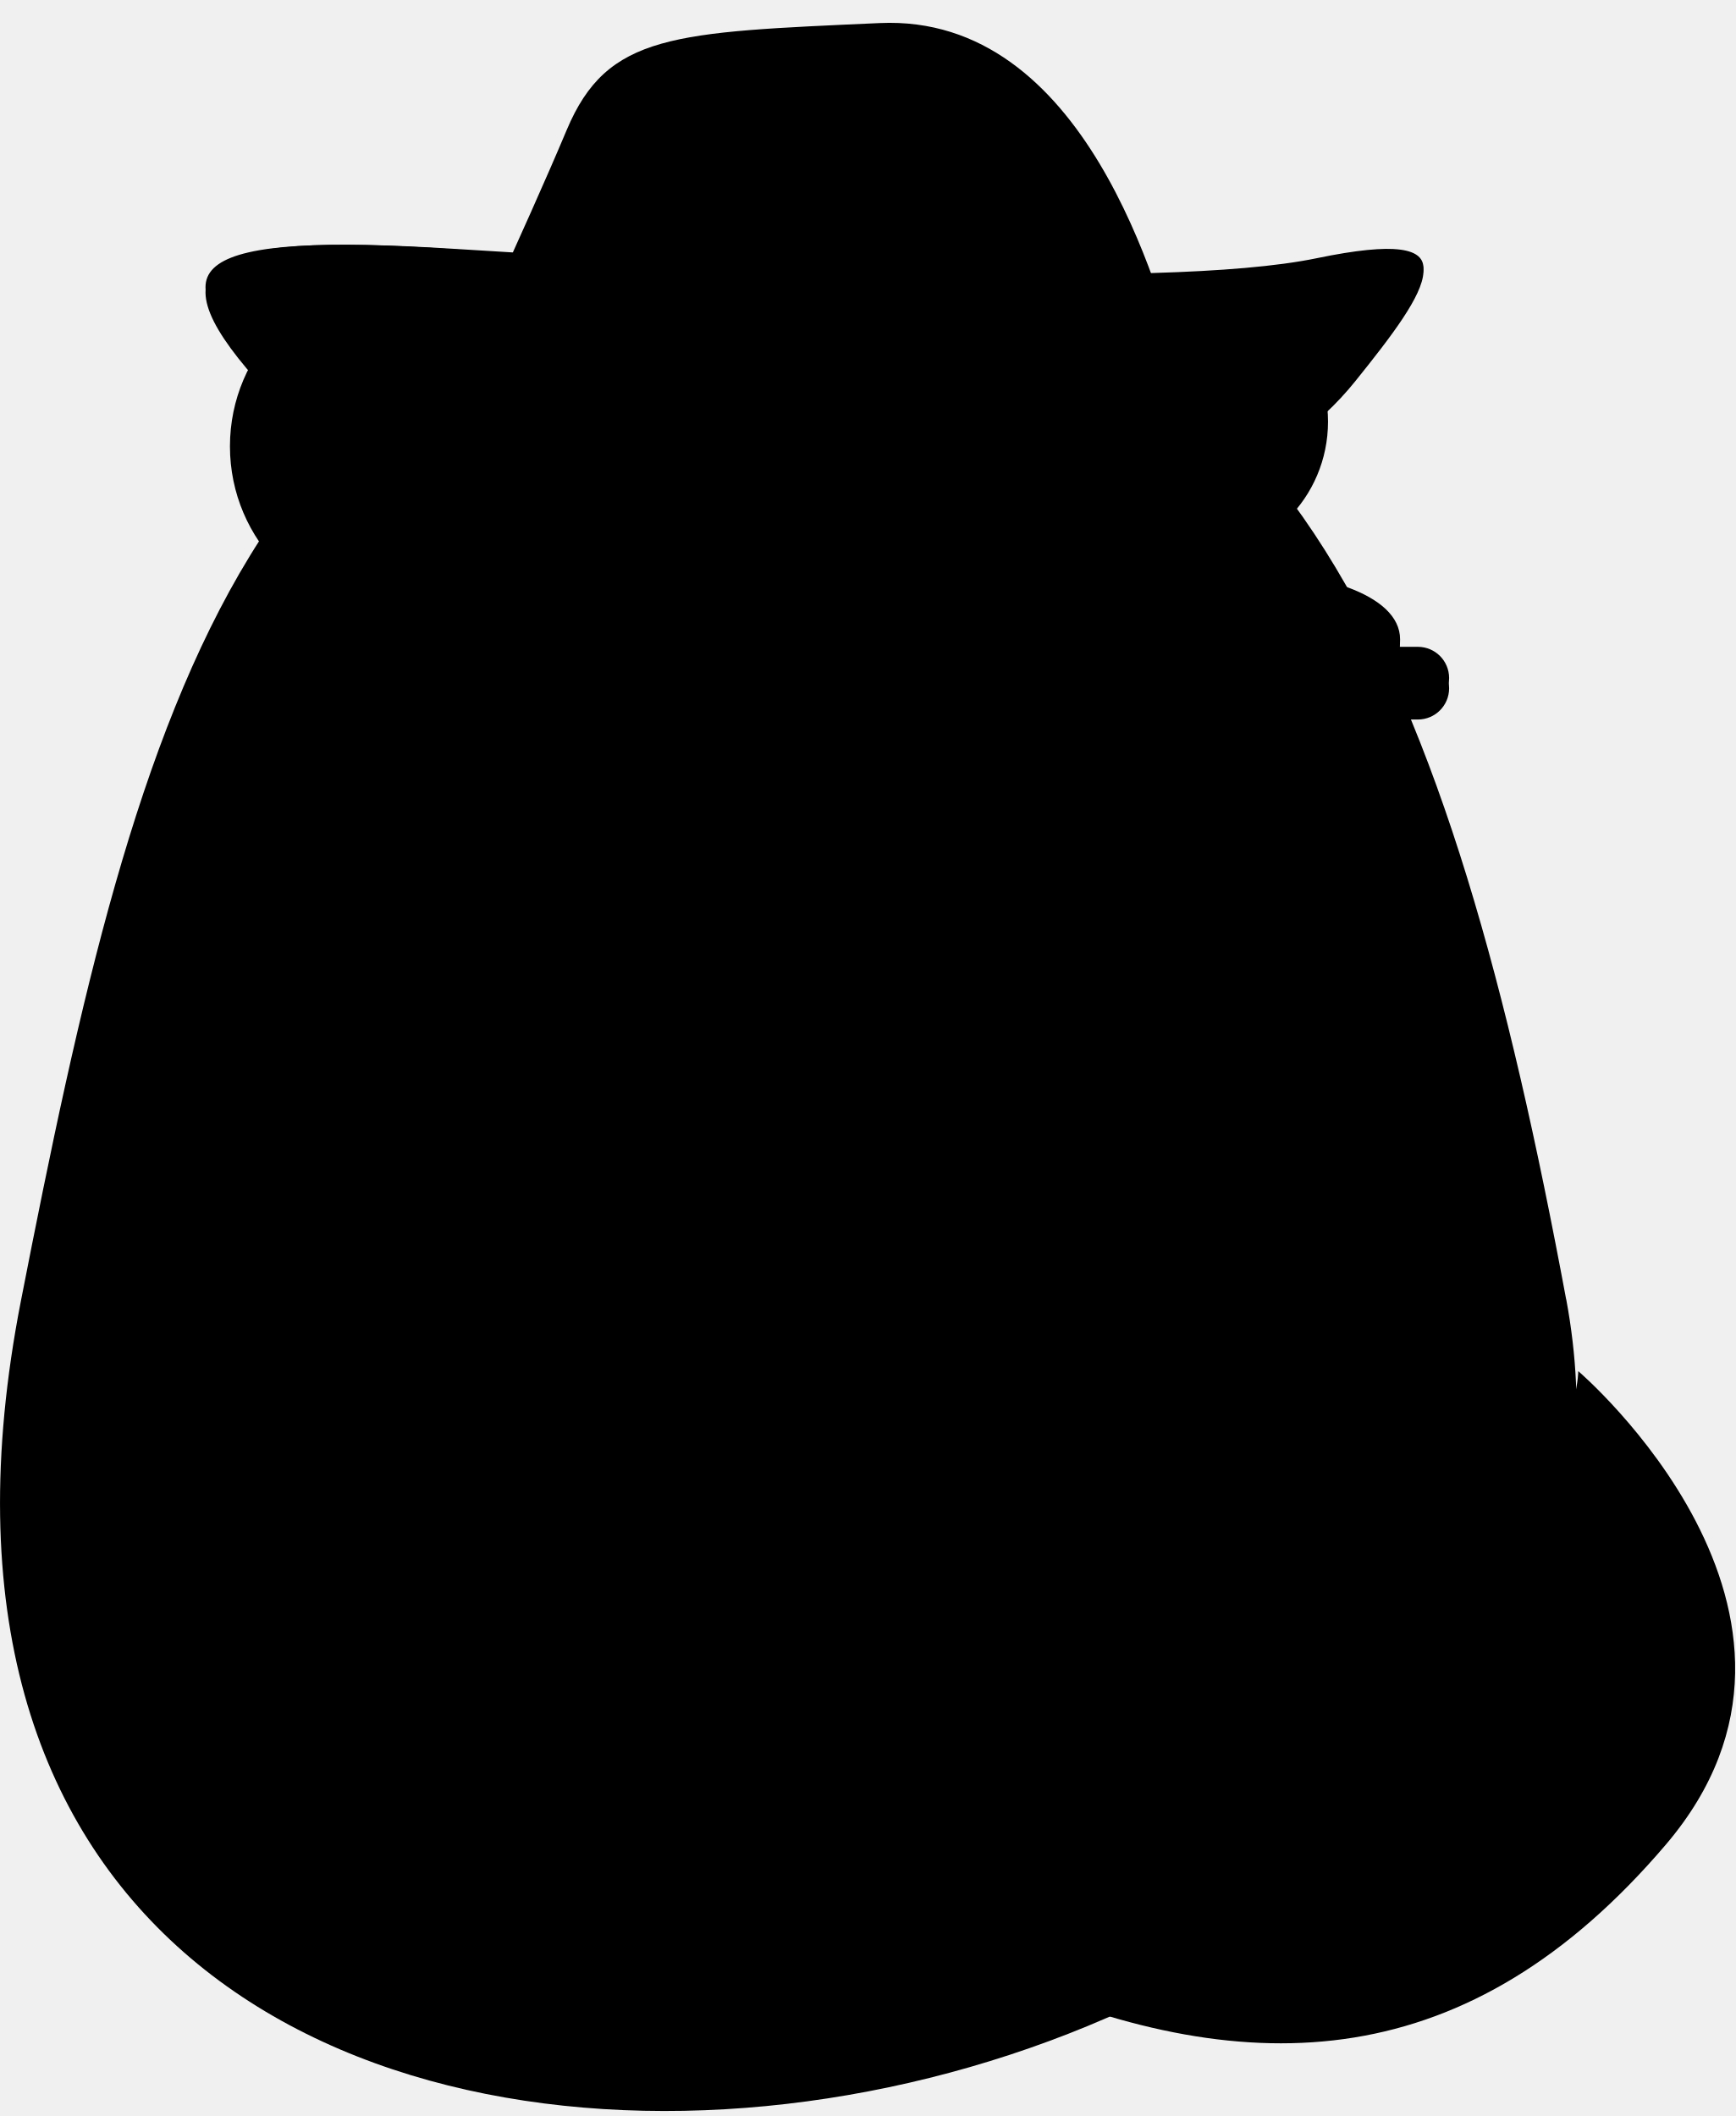
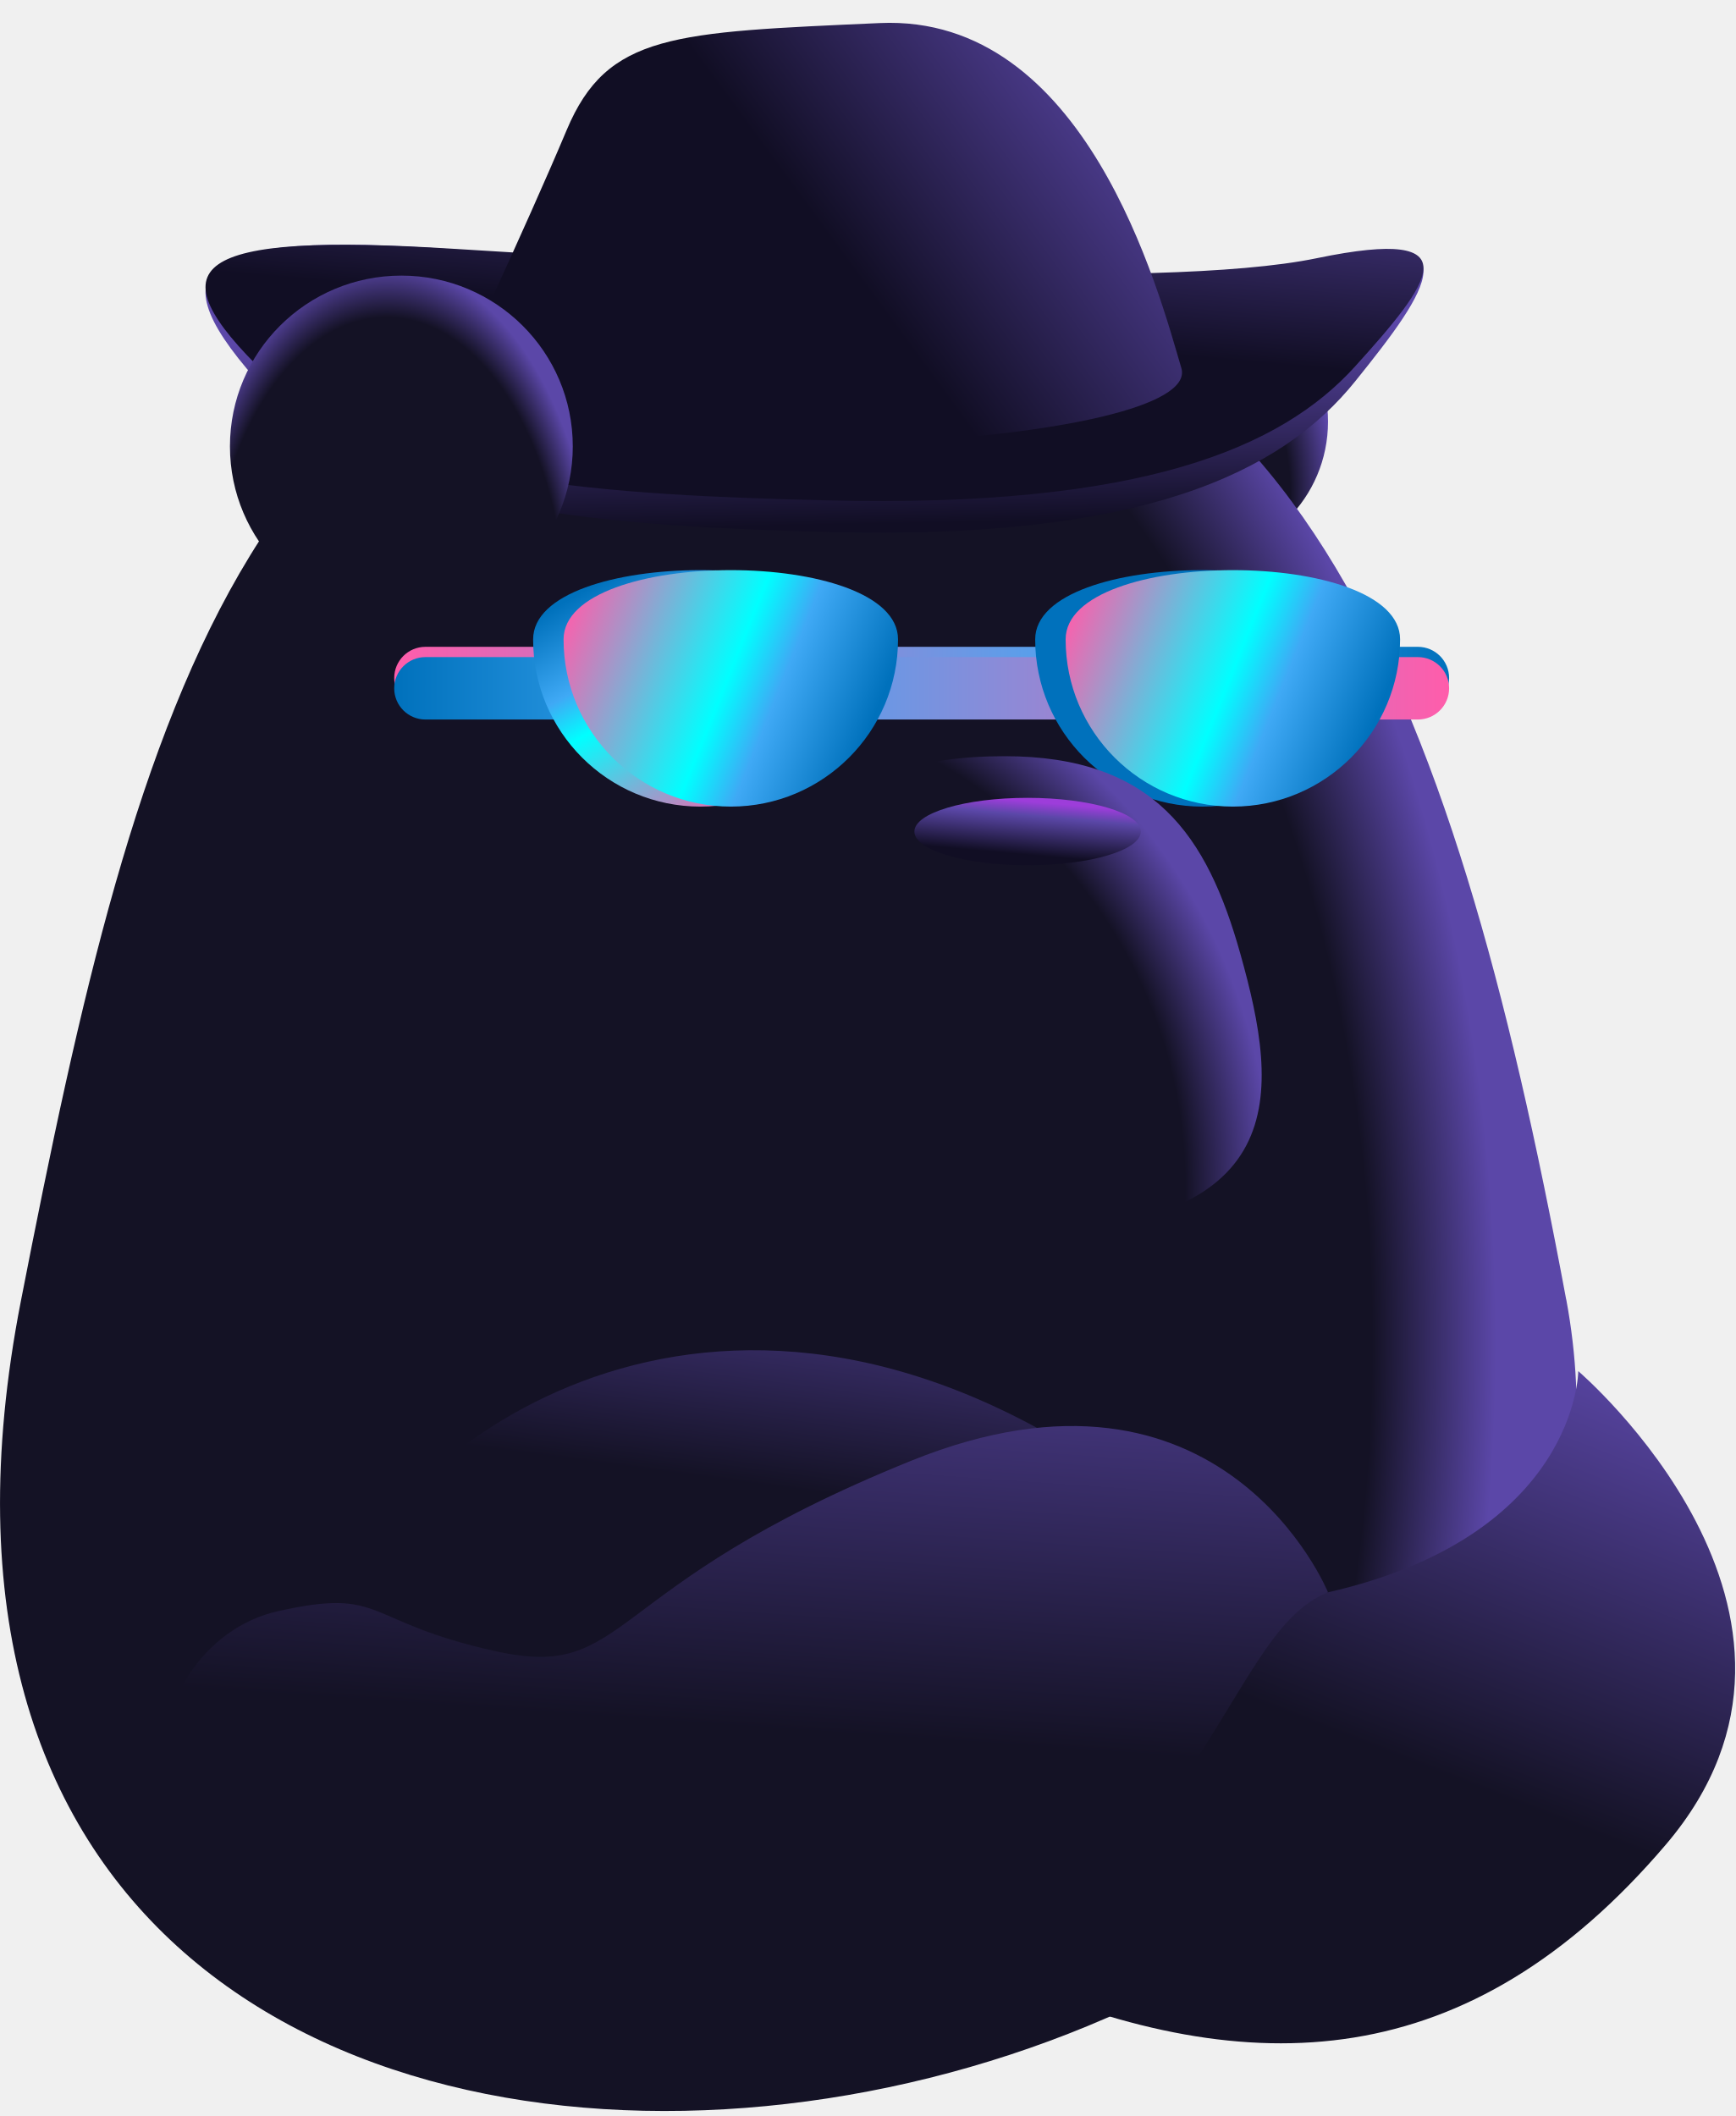
<svg xmlns="http://www.w3.org/2000/svg" width="228" height="278" viewBox="0 0 228 278" fill="none">
-   <g clipPath="url(#clip0_3812_30093)">
+   <g clip-path="url(#clip0_3812_30093)">
    <path d="M156.29 73.51C166.331 73.51 174.47 65.402 174.47 55.4C174.47 45.398 166.331 37.29 156.29 37.29C146.25 37.29 138.11 45.398 138.11 55.4C138.11 65.402 146.25 73.51 156.29 73.51Z" fill="url(#paint0_radial_3812_30093)" />
    <path d="M205.77 170.72C227.97 289.92 -29.11 334.05 2.74 170.95C18.24 91.55 33 34.61 106.28 34.61C169.47 34.61 190.67 89.67 205.76 170.72H205.77Z" fill="url(#paint1_radial_3812_30093)" />
    <path d="M43.62 213.08C46.45 196.15 84.8 159.65 136.25 187.6C187.7 215.55 103.1 231.77 71.59 226.84C40.08 221.9 43.62 213.09 43.62 213.09V213.08Z" fill="url(#paint2_linear_3812_30093)" />
    <path d="M132.09 259.94C164.34 273.74 193.01 272.68 218.85 242.35C244.69 212.02 207.35 180.14 207.35 180.14C207.35 180.14 207.24 201.75 174.46 209.2C141.68 216.66 132.08 259.94 132.08 259.94H132.09Z" fill="url(#paint3_linear_3812_30093)" />
    <path d="M36.54 211.67C17.1 216.03 9.81 251.87 50.79 268.1C91.76 284.32 123.62 271.27 142.74 250.11C161.86 228.95 164.77 213.08 174.47 209.2C174.47 209.2 160.71 175.34 119.69 191.92C78.67 208.49 82.92 220.84 65.22 216.96C47.52 213.08 50.71 208.5 36.55 211.67H36.54Z" fill="url(#paint4_linear_3812_30093)" />
    <path d="M186.28 84.98H55.89C53.626 84.98 51.79 86.816 51.79 89.08C51.79 91.344 53.626 93.18 55.89 93.18H186.28C188.544 93.18 190.38 91.344 190.38 89.08C190.38 86.816 188.544 84.98 186.28 84.98Z" fill="url(#paint5_linear_3812_30093)" />
    <path d="M186.28 86.33H55.89C53.626 86.33 51.79 88.166 51.79 90.43C51.79 92.694 53.626 94.53 55.89 94.53H186.28C188.544 94.53 190.38 92.694 190.38 90.43C190.38 88.166 188.544 86.33 186.28 86.33Z" fill="url(#paint6_linear_3812_30093)" />
    <path d="M113.98 84C113.98 96.13 104.14 105.97 92.01 105.97C79.88 105.97 70.04 96.13 70.04 84C70.04 71.87 113.98 71.87 113.98 84Z" fill="url(#paint7_linear_3812_30093)" />
    <path d="M117.98 84C117.98 96.13 108.14 105.97 96.01 105.97C83.88 105.97 74.04 96.13 74.04 84C74.04 71.87 117.98 71.87 117.98 84Z" fill="url(#paint8_linear_3812_30093)" />
    <path d="M179.94 84C179.94 96.13 170.1 105.97 157.97 105.97C145.84 105.97 136 96.13 136 84C136 71.87 179.94 71.87 179.94 84Z" fill="url(#paint9_linear_3812_30093)" />
    <path d="M183.94 84C183.94 96.13 174.1 105.97 161.97 105.97C149.84 105.97 140 96.13 140 84C140 71.87 183.94 71.87 183.94 84Z" fill="url(#paint10_linear_3812_30093)" />
    <path d="M108.627 69.88C150.077 71.04 168.387 62.1 178.057 50.08C187.737 38.05 193.927 29.27 173.007 34.14C152.087 39.01 94.737 35.25 59.807 32.77C24.877 30.29 20.037 35.12 34.977 51.33C49.917 67.54 81.477 69.13 108.617 69.89L108.627 69.88Z" fill="url(#paint11_linear_3812_30093)" />
    <path d="M108.627 65.74C150.077 66.77 168.387 58.82 178.057 48.11C187.737 37.4 193.927 29.58 173.007 33.92C152.087 38.26 94.737 34.9 59.807 32.7C24.877 30.5 20.037 34.79 34.977 49.22C49.917 63.66 81.477 65.07 108.617 65.74H108.627Z" fill="url(#paint12_linear_3812_30093)" />
    <path d="M58.736 51.98C58.736 51.98 69.126 29.76 74.456 17.07C79.796 4.38 88.496 4.25 115.576 3.03C142.656 1.81 152.226 38.25 155.206 48.37C158.186 58.49 82.326 63.05 58.746 51.98H58.736Z" fill="url(#paint13_linear_3812_30093)" />
    <path d="M52.73 81.07C65.167 81.07 75.25 71.028 75.25 58.64C75.25 46.252 65.167 36.21 52.73 36.21C40.292 36.21 30.21 46.252 30.21 58.64C30.21 71.028 40.292 81.07 52.73 81.07Z" fill="url(#paint14_radial_3812_30093)" />
    <path d="M162.95 125.3C168.12 143.67 170.16 161.95 131.99 161.95C85.72 161.95 93.54 144.14 99.76 125.34C104.76 110.23 109.18 99.35 131.99 99.35C151.66 99.35 158.6 109.81 162.95 125.3Z" fill="url(#paint15_radial_3812_30093)" />
    <path d="M135 113.68C143.212 113.68 149.87 111.697 149.87 109.25C149.87 106.803 143.212 104.82 135 104.82C126.787 104.82 120.13 106.803 120.13 109.25C120.13 111.697 126.787 113.68 135 113.68Z" fill="url(#paint16_linear_3812_30093)" />
  </g>
  <defs>
    <radialGradient id="paint0_radial_3812_30093" cx="0" cy="0" r="1" gradientUnits="userSpaceOnUse" gradientTransform="translate(154.127 64.935) scale(21.3778 30.025)">
-       <stop offset="0.72" stopColor="#141225" />
-       <stop offset="1" stopColor="#5B47A8" />
+       <stop offset="0.72" stop-color="#141225" />
+       <stop offset="1" stop-color="#5B47A8" />
    </radialGradient>
    <radialGradient id="paint1_radial_3812_30093" cx="0" cy="0" r="1" gradientUnits="userSpaceOnUse" gradientTransform="translate(87.6791 176.268) scale(109.497 169.781)">
-       <stop stopColor="#141225" />
-       <stop offset="0.85" stopColor="#141225" />
-       <stop offset="1" stopColor="#5B47A8" />
+       <stop stop-color="#141225" />
+       <stop offset="0.85" stop-color="#141225" />
+       <stop offset="1" stop-color="#5B47A8" />
    </radialGradient>
    <linearGradient id="paint2_linear_3812_30093" x1="96.39" y1="221.3" x2="105.38" y2="154.1" gradientUnits="userSpaceOnUse">
-       <stop offset="0.39" stopColor="#141225" />
-       <stop offset="1" stopColor="#5B47A8" />
+       <stop offset="0.39" stop-color="#141225" />
+       <stop offset="1" stop-color="#5B47A8" />
    </linearGradient>
    <linearGradient id="paint3_linear_3812_30093" x1="170.13" y1="266.96" x2="206.14" y2="174.83" gradientUnits="userSpaceOnUse">
-       <stop offset="0.39" stopColor="#141225" />
-       <stop offset="1" stopColor="#5B47A8" />
+       <stop offset="0.39" stop-color="#141225" />
+       <stop offset="1" stop-color="#5B47A8" />
    </linearGradient>
    <linearGradient id="paint4_linear_3812_30093" x1="94.19" y1="271.24" x2="102.12" y2="157.49" gradientUnits="userSpaceOnUse">
-       <stop offset="0.39" stopColor="#141225" />
-       <stop offset="1" stopColor="#5B47A8" />
+       <stop offset="0.39" stop-color="#141225" />
+       <stop offset="1" stop-color="#5B47A8" />
    </linearGradient>
    <linearGradient id="paint5_linear_3812_30093" x1="51.79" y1="89.08" x2="190.38" y2="89.08" gradientUnits="userSpaceOnUse">
-       <stop stopColor="#FF5DAB" />
-       <stop offset="0.7" stopColor="#3FA9F5" />
-       <stop offset="1" stopColor="#0071BC" />
+       <stop stop-color="#FF5DAB" />
+       <stop offset="0.7" stop-color="#3FA9F5" />
+       <stop offset="1" stop-color="#0071BC" />
    </linearGradient>
    <linearGradient id="paint6_linear_3812_30093" x1="51.79" y1="90.43" x2="190.38" y2="90.43" gradientUnits="userSpaceOnUse">
-       <stop stopColor="#0071BC" />
-       <stop offset="0.3" stopColor="#3FA9F5" />
-       <stop offset="1" stopColor="#FF5DAB" />
+       <stop stop-color="#0071BC" />
+       <stop offset="0.3" stop-color="#3FA9F5" />
+       <stop offset="1" stop-color="#FF5DAB" />
    </linearGradient>
    <linearGradient id="paint7_linear_3812_30093" x1="102.38" y1="104.26" x2="84.43" y2="73.17" gradientUnits="userSpaceOnUse">
-       <stop stopColor="#FF5DAB" />
-       <stop offset="0.54" stopColor="#00FFFF" />
-       <stop offset="0.7" stopColor="#3FA9F5" />
-       <stop offset="1" stopColor="#0071BC" />
+       <stop stop-color="#FF5DAB" />
+       <stop offset="0.54" stop-color="#00FFFF" />
+       <stop offset="0.7" stop-color="#3FA9F5" />
+       <stop offset="1" stop-color="#0071BC" />
    </linearGradient>
    <linearGradient id="paint8_linear_3812_30093" x1="74.06" y1="80.58" x2="113.88" y2="96.56" gradientUnits="userSpaceOnUse">
-       <stop stopColor="#FF5DAB" />
-       <stop offset="0.54" stopColor="#00FFFF" />
-       <stop offset="0.7" stopColor="#3FA9F5" />
-       <stop offset="1" stopColor="#0071BC" />
+       <stop stop-color="#FF5DAB" />
+       <stop offset="0.54" stop-color="#00FFFF" />
+       <stop offset="0.7" stop-color="#3FA9F5" />
+       <stop offset="1" stop-color="#0071BC" />
    </linearGradient>
    <linearGradient id="paint9_linear_3812_30093" x1="168.34" y1="8.96572e-05" x2="150.39" y2="73.17" gradientUnits="userSpaceOnUse">
-       <stop stopColor="#FF5DAB" />
-       <stop offset="0.54" stopColor="#00FFFF" />
-       <stop offset="0.7" stopColor="#3FA9F5" />
-       <stop offset="1" stopColor="#0071BC" />
+       <stop stop-color="#FF5DAB" />
+       <stop offset="0.54" stop-color="#00FFFF" />
+       <stop offset="0.7" stop-color="#3FA9F5" />
+       <stop offset="1" stop-color="#0071BC" />
    </linearGradient>
    <linearGradient id="paint10_linear_3812_30093" x1="140.02" y1="80.58" x2="179.84" y2="96.56" gradientUnits="userSpaceOnUse">
-       <stop stopColor="#FF5DAB" />
-       <stop offset="0.54" stopColor="#00FFFF" />
-       <stop offset="0.7" stopColor="#3FA9F5" />
-       <stop offset="1" stopColor="#0071BC" />
+       <stop stop-color="#FF5DAB" />
+       <stop offset="0.54" stop-color="#00FFFF" />
+       <stop offset="0.7" stop-color="#3FA9F5" />
+       <stop offset="1" stop-color="#0071BC" />
    </linearGradient>
    <linearGradient id="paint11_linear_3812_30093" x1="107.137" y1="43.84" x2="107.917" y2="85.06" gradientUnits="userSpaceOnUse">
-       <stop stopColor="#5B47A8" />
-       <stop offset="0.61" stopColor="#110E24" />
+       <stop stop-color="#5B47A8" />
+       <stop offset="0.61" stop-color="#110E24" />
    </linearGradient>
    <linearGradient id="paint12_linear_3812_30093" x1="104.547" y1="64.62" x2="109.497" y2="8.01" gradientUnits="userSpaceOnUse">
-       <stop offset="0.39" stopColor="#110E24" />
-       <stop offset="1" stopColor="#5B47A8" />
+       <stop offset="0.39" stop-color="#110E24" />
+       <stop offset="1" stop-color="#5B47A8" />
    </linearGradient>
    <linearGradient id="paint13_linear_3812_30093" x1="86.925" y1="52.172" x2="149.197" y2="6.483" gradientUnits="userSpaceOnUse">
-       <stop offset="0.39" stopColor="#110E24" />
-       <stop offset="1" stopColor="#5B47A8" />
+       <stop offset="0.39" stop-color="#110E24" />
+       <stop offset="1" stop-color="#5B47A8" />
    </linearGradient>
    <radialGradient id="paint14_radial_3812_30093" cx="0" cy="0" r="1" gradientUnits="userSpaceOnUse" gradientTransform="translate(50.7975 81.6744) scale(27.7146 47.0214)">
-       <stop offset="0.85" stopColor="#141225" />
-       <stop offset="1" stopColor="#5B47A8" />
+       <stop offset="0.85" stop-color="#141225" />
+       <stop offset="1" stop-color="#5B47A8" />
    </radialGradient>
    <radialGradient id="paint15_radial_3812_30093" cx="0" cy="0" r="1" gradientUnits="userSpaceOnUse" gradientTransform="translate(91.6218 155.983) scale(75.5165)">
-       <stop offset="0.85" stopColor="#141225" />
-       <stop offset="1" stopColor="#5B47A8" />
+       <stop offset="0.85" stop-color="#141225" />
+       <stop offset="1" stop-color="#5B47A8" />
    </radialGradient>
    <linearGradient id="paint16_linear_3812_30093" x1="134.73" y1="112.28" x2="135.35" y2="105.31" gradientUnits="userSpaceOnUse">
-       <stop stopColor="#110E24" />
-       <stop offset="0.74" stopColor="#5B47A8" />
-       <stop offset="1" stopColor="#9D3DDA" />
+       <stop stop-color="#110E24" />
+       <stop offset="0.74" stop-color="#5B47A8" />
+       <stop offset="1" stop-color="#9D3DDA" />
    </linearGradient>
    <clipPath id="clip0_3812_30093">
      <rect width="227.96" height="277.34" fill="white" />
    </clipPath>
  </defs>
</svg>
